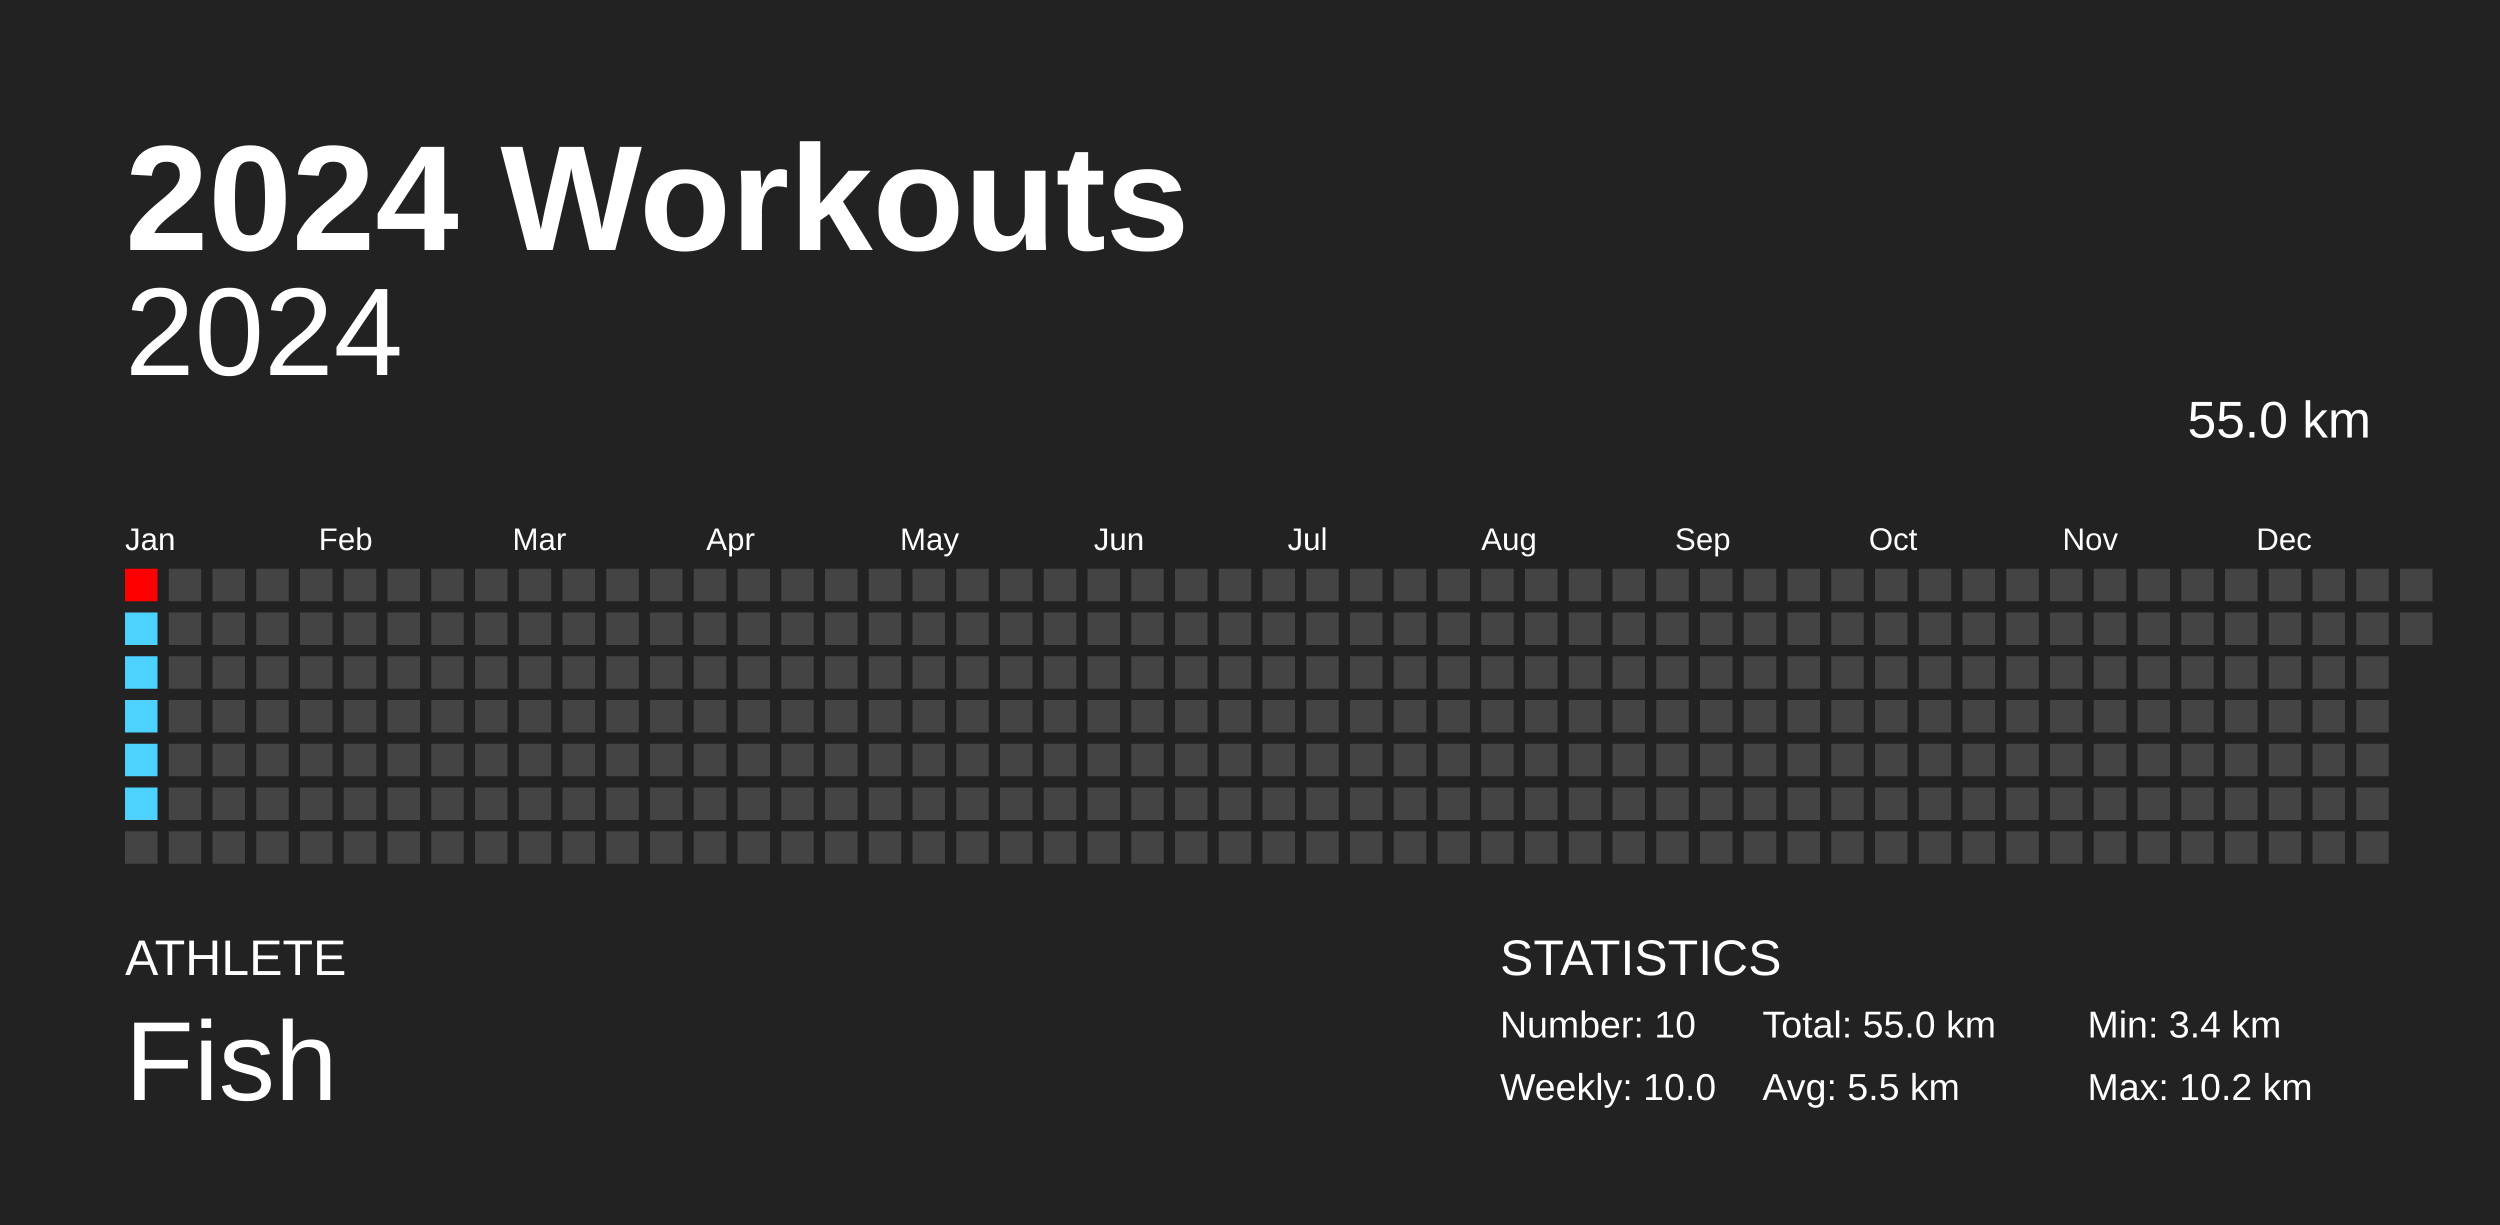
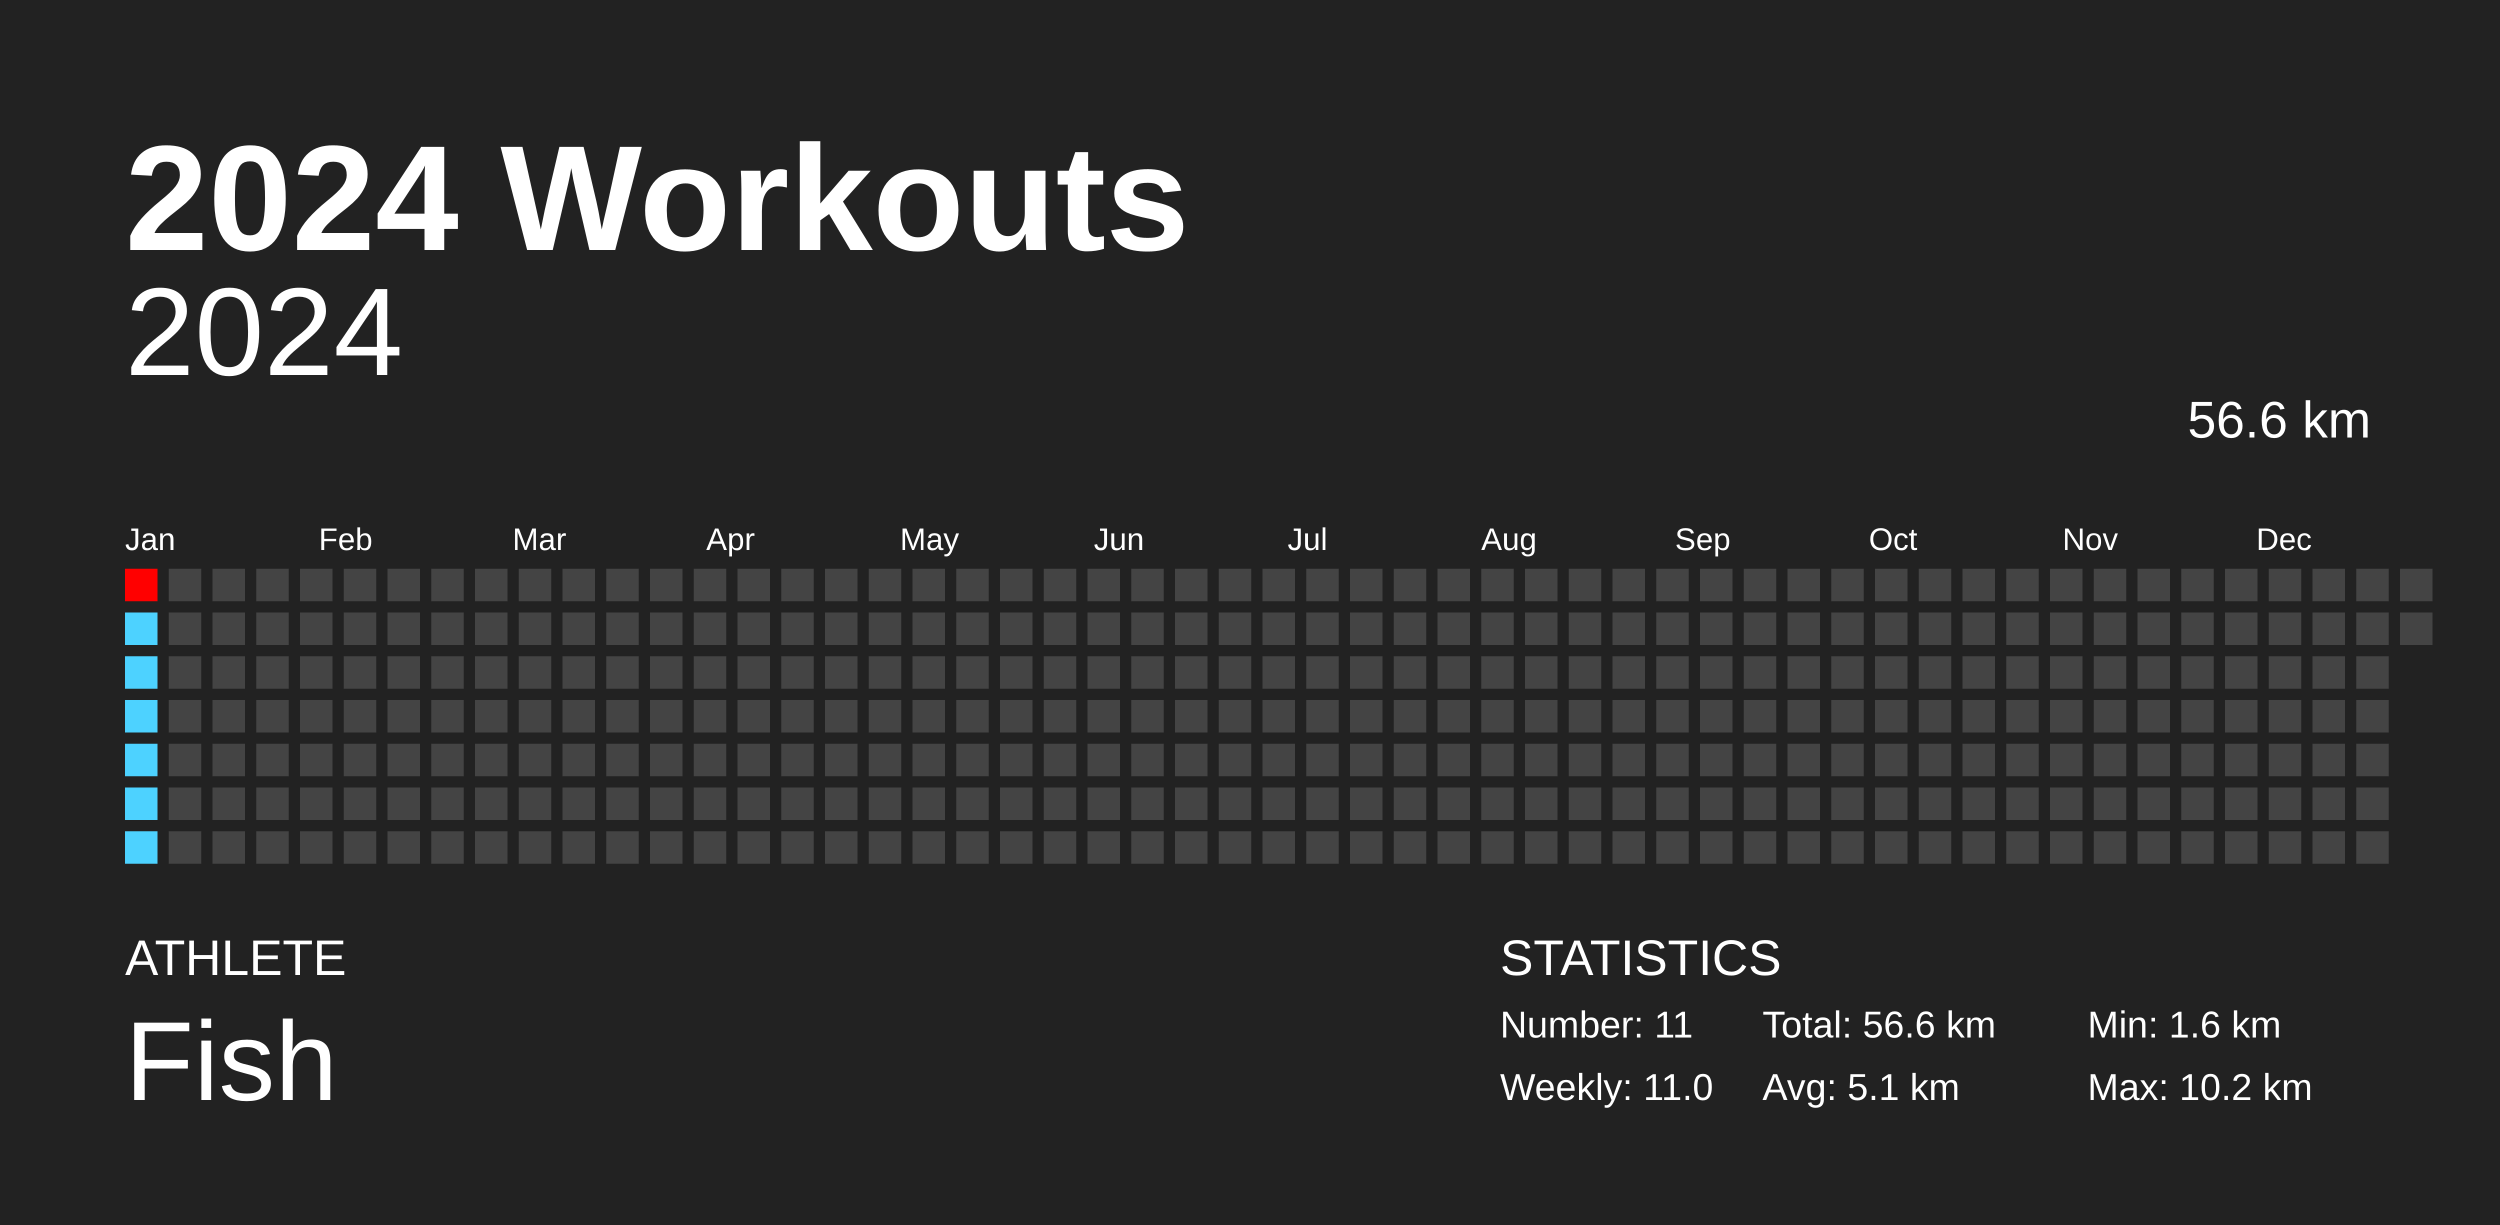
<svg xmlns="http://www.w3.org/2000/svg" baseProfile="full" height="98mm" version="1.1" viewBox="0,0,200,98" width="200mm">
  <defs />
  <rect fill="#222222" height="98" width="200" x="0" y="0" />
  <text fill="#FFFFFF" style="font-size:12px; font-family:Arial; font-weight:bold;" x="10" y="20">2024 Workouts</text>
  <text fill="#FFFFFF" style="font-size:4px; font-family:Arial" x="10" y="78">ATHLETE</text>
  <text fill="#FFFFFF" style="font-size:9px; font-family:Arial" x="10" y="88">Fish</text>
  <text fill="#FFFFFF" style="font-size:4px; font-family:Arial" x="120" y="78">STATISTICS</text>
-   <text fill="#FFFFFF" style="font-size:3px; font-family:Arial" x="120" y="83">Number: 10</text>
-   <text fill="#FFFFFF" style="font-size:3px; font-family:Arial" x="120" y="88">Weekly: 10.0</text>
-   <text fill="#FFFFFF" style="font-size:3px; font-family:Arial" x="141" y="83">Total: 55.0 km</text>
-   <text fill="#FFFFFF" style="font-size:3px; font-family:Arial" x="141" y="88">Avg: 5.5 km</text>
-   <text fill="#FFFFFF" style="font-size:3px; font-family:Arial" x="167" y="83">Min: 3.4 km</text>
+   <text fill="#FFFFFF" style="font-size:3px; font-family:Arial" x="120" y="83">Number: 11</text>
+   <text fill="#FFFFFF" style="font-size:3px; font-family:Arial" x="120" y="88">Weekly: 11.0</text>
+   <text fill="#FFFFFF" style="font-size:3px; font-family:Arial" x="141" y="83">Total: 56.6 km</text>
+   <text fill="#FFFFFF" style="font-size:3px; font-family:Arial" x="141" y="88">Avg: 5.1 km</text>
+   <text fill="#FFFFFF" style="font-size:3px; font-family:Arial" x="167" y="83">Min: 1.6 km</text>
  <text fill="#FFFFFF" style="font-size:3px; font-family:Arial" x="167" y="88">Max: 10.2 km</text>
  <text alignment-baseline="hanging" fill="#FFFFFF" style="font-size:10.0px; font-family:Arial;" x="10" y="30">2024</text>
-   <text alignment-baseline="hanging" fill="#FFFFFF" style="font-size:4.125px; font-family:Arial;" x="175" y="35">55.0 km</text>
+   <text alignment-baseline="hanging" fill="#FFFFFF" style="font-size:4.125px; font-family:Arial;" x="175" y="35">56.6 km</text>
  <text fill="#FFFFFF" style="font-size:2.5px; font-family:Arial" x="10.0" y="44">Jan</text>
  <text fill="#FFFFFF" style="font-size:2.5px; font-family:Arial" x="25.5" y="44">Feb</text>
  <text fill="#FFFFFF" style="font-size:2.5px; font-family:Arial" x="41.0" y="44">Mar</text>
  <text fill="#FFFFFF" style="font-size:2.5px; font-family:Arial" x="56.5" y="44">Apr</text>
  <text fill="#FFFFFF" style="font-size:2.5px; font-family:Arial" x="72.0" y="44">May</text>
  <text fill="#FFFFFF" style="font-size:2.5px; font-family:Arial" x="87.5" y="44">Jun</text>
  <text fill="#FFFFFF" style="font-size:2.5px; font-family:Arial" x="103.0" y="44">Jul</text>
  <text fill="#FFFFFF" style="font-size:2.5px; font-family:Arial" x="118.5" y="44">Aug</text>
  <text fill="#FFFFFF" style="font-size:2.5px; font-family:Arial" x="134.0" y="44">Sep</text>
  <text fill="#FFFFFF" style="font-size:2.5px; font-family:Arial" x="149.5" y="44">Oct</text>
  <text fill="#FFFFFF" style="font-size:2.5px; font-family:Arial" x="165.0" y="44">Nov</text>
  <text fill="#FFFFFF" style="font-size:2.5px; font-family:Arial" x="180.5" y="44">Dec</text>
  <rect fill="red" height="2.6" width="2.6" x="10.0" y="45.5" />
  <rect fill="#4dd2ff" height="2.6" width="2.6" x="10.0" y="49.0" />
  <rect fill="#4dd2ff" height="2.6" width="2.6" x="10.0" y="52.5" />
  <rect fill="#4dd2ff" height="2.6" width="2.6" x="10.0" y="56.0" />
  <rect fill="#4dd2ff" height="2.6" width="2.6" x="10.0" y="59.5" />
  <rect fill="#4dd2ff" height="2.6" width="2.6" x="10.0" y="63.0" />
-   <rect fill="#444444" height="2.6" width="2.6" x="10.0" y="66.5" />
+   <rect fill="#4dd2ff" height="2.6" width="2.6" x="10.0" y="66.5" />
  <rect fill="#444444" height="2.6" width="2.6" x="13.5" y="45.5" />
  <rect fill="#444444" height="2.6" width="2.6" x="13.5" y="49.0" />
  <rect fill="#444444" height="2.6" width="2.6" x="13.5" y="52.5" />
  <rect fill="#444444" height="2.6" width="2.6" x="13.5" y="56.0" />
  <rect fill="#444444" height="2.6" width="2.6" x="13.5" y="59.5" />
  <rect fill="#444444" height="2.6" width="2.6" x="13.5" y="63.0" />
  <rect fill="#444444" height="2.6" width="2.6" x="13.5" y="66.5" />
  <rect fill="#444444" height="2.6" width="2.6" x="17.0" y="45.5" />
  <rect fill="#444444" height="2.6" width="2.6" x="17.0" y="49.0" />
  <rect fill="#444444" height="2.6" width="2.6" x="17.0" y="52.5" />
  <rect fill="#444444" height="2.6" width="2.6" x="17.0" y="56.0" />
  <rect fill="#444444" height="2.6" width="2.6" x="17.0" y="59.5" />
  <rect fill="#444444" height="2.6" width="2.6" x="17.0" y="63.0" />
  <rect fill="#444444" height="2.6" width="2.6" x="17.0" y="66.5" />
  <rect fill="#444444" height="2.6" width="2.6" x="20.5" y="45.5" />
  <rect fill="#444444" height="2.6" width="2.6" x="20.5" y="49.0" />
  <rect fill="#444444" height="2.6" width="2.6" x="20.5" y="52.5" />
  <rect fill="#444444" height="2.6" width="2.6" x="20.5" y="56.0" />
  <rect fill="#444444" height="2.6" width="2.6" x="20.5" y="59.5" />
  <rect fill="#444444" height="2.6" width="2.6" x="20.5" y="63.0" />
  <rect fill="#444444" height="2.6" width="2.6" x="20.5" y="66.5" />
  <rect fill="#444444" height="2.6" width="2.6" x="24.0" y="45.5" />
  <rect fill="#444444" height="2.6" width="2.6" x="24.0" y="49.0" />
  <rect fill="#444444" height="2.6" width="2.6" x="24.0" y="52.5" />
  <rect fill="#444444" height="2.6" width="2.6" x="24.0" y="56.0" />
  <rect fill="#444444" height="2.6" width="2.6" x="24.0" y="59.5" />
  <rect fill="#444444" height="2.6" width="2.6" x="24.0" y="63.0" />
  <rect fill="#444444" height="2.6" width="2.6" x="24.0" y="66.5" />
  <rect fill="#444444" height="2.6" width="2.6" x="27.5" y="45.5" />
  <rect fill="#444444" height="2.6" width="2.6" x="27.5" y="49.0" />
  <rect fill="#444444" height="2.6" width="2.6" x="27.5" y="52.5" />
  <rect fill="#444444" height="2.6" width="2.6" x="27.5" y="56.0" />
  <rect fill="#444444" height="2.6" width="2.6" x="27.5" y="59.5" />
  <rect fill="#444444" height="2.6" width="2.6" x="27.5" y="63.0" />
  <rect fill="#444444" height="2.6" width="2.6" x="27.5" y="66.5" />
  <rect fill="#444444" height="2.6" width="2.6" x="31.0" y="45.5" />
  <rect fill="#444444" height="2.6" width="2.6" x="31.0" y="49.0" />
  <rect fill="#444444" height="2.6" width="2.6" x="31.0" y="52.5" />
  <rect fill="#444444" height="2.6" width="2.6" x="31.0" y="56.0" />
  <rect fill="#444444" height="2.6" width="2.6" x="31.0" y="59.5" />
  <rect fill="#444444" height="2.6" width="2.6" x="31.0" y="63.0" />
  <rect fill="#444444" height="2.6" width="2.6" x="31.0" y="66.5" />
  <rect fill="#444444" height="2.6" width="2.6" x="34.5" y="45.5" />
  <rect fill="#444444" height="2.6" width="2.6" x="34.5" y="49.0" />
  <rect fill="#444444" height="2.6" width="2.6" x="34.5" y="52.5" />
  <rect fill="#444444" height="2.6" width="2.6" x="34.5" y="56.0" />
  <rect fill="#444444" height="2.6" width="2.6" x="34.5" y="59.5" />
  <rect fill="#444444" height="2.6" width="2.6" x="34.5" y="63.0" />
  <rect fill="#444444" height="2.6" width="2.6" x="34.5" y="66.5" />
  <rect fill="#444444" height="2.6" width="2.6" x="38.0" y="45.5" />
  <rect fill="#444444" height="2.6" width="2.6" x="38.0" y="49.0" />
  <rect fill="#444444" height="2.6" width="2.6" x="38.0" y="52.5" />
  <rect fill="#444444" height="2.6" width="2.6" x="38.0" y="56.0" />
  <rect fill="#444444" height="2.6" width="2.6" x="38.0" y="59.5" />
  <rect fill="#444444" height="2.6" width="2.6" x="38.0" y="63.0" />
  <rect fill="#444444" height="2.6" width="2.6" x="38.0" y="66.5" />
  <rect fill="#444444" height="2.6" width="2.6" x="41.5" y="45.5" />
  <rect fill="#444444" height="2.6" width="2.6" x="41.5" y="49.0" />
  <rect fill="#444444" height="2.6" width="2.6" x="41.5" y="52.5" />
  <rect fill="#444444" height="2.6" width="2.6" x="41.5" y="56.0" />
  <rect fill="#444444" height="2.6" width="2.6" x="41.5" y="59.5" />
  <rect fill="#444444" height="2.6" width="2.6" x="41.5" y="63.0" />
  <rect fill="#444444" height="2.6" width="2.6" x="41.5" y="66.5" />
  <rect fill="#444444" height="2.6" width="2.6" x="45.0" y="45.5" />
  <rect fill="#444444" height="2.6" width="2.6" x="45.0" y="49.0" />
  <rect fill="#444444" height="2.6" width="2.6" x="45.0" y="52.5" />
  <rect fill="#444444" height="2.6" width="2.6" x="45.0" y="56.0" />
  <rect fill="#444444" height="2.6" width="2.6" x="45.0" y="59.5" />
  <rect fill="#444444" height="2.6" width="2.6" x="45.0" y="63.0" />
  <rect fill="#444444" height="2.6" width="2.6" x="45.0" y="66.5" />
  <rect fill="#444444" height="2.6" width="2.6" x="48.5" y="45.5" />
  <rect fill="#444444" height="2.6" width="2.6" x="48.5" y="49.0" />
  <rect fill="#444444" height="2.6" width="2.6" x="48.5" y="52.5" />
  <rect fill="#444444" height="2.6" width="2.6" x="48.5" y="56.0" />
  <rect fill="#444444" height="2.6" width="2.6" x="48.5" y="59.5" />
  <rect fill="#444444" height="2.6" width="2.6" x="48.5" y="63.0" />
  <rect fill="#444444" height="2.6" width="2.6" x="48.5" y="66.5" />
  <rect fill="#444444" height="2.6" width="2.6" x="52.0" y="45.5" />
  <rect fill="#444444" height="2.6" width="2.6" x="52.0" y="49.0" />
  <rect fill="#444444" height="2.6" width="2.6" x="52.0" y="52.5" />
  <rect fill="#444444" height="2.6" width="2.6" x="52.0" y="56.0" />
  <rect fill="#444444" height="2.6" width="2.6" x="52.0" y="59.5" />
  <rect fill="#444444" height="2.6" width="2.6" x="52.0" y="63.0" />
  <rect fill="#444444" height="2.6" width="2.6" x="52.0" y="66.5" />
  <rect fill="#444444" height="2.6" width="2.6" x="55.5" y="45.5" />
  <rect fill="#444444" height="2.6" width="2.6" x="55.5" y="49.0" />
  <rect fill="#444444" height="2.6" width="2.6" x="55.5" y="52.5" />
  <rect fill="#444444" height="2.6" width="2.6" x="55.5" y="56.0" />
  <rect fill="#444444" height="2.6" width="2.6" x="55.5" y="59.5" />
  <rect fill="#444444" height="2.6" width="2.6" x="55.5" y="63.0" />
  <rect fill="#444444" height="2.6" width="2.6" x="55.5" y="66.5" />
  <rect fill="#444444" height="2.6" width="2.6" x="59.0" y="45.5" />
  <rect fill="#444444" height="2.6" width="2.6" x="59.0" y="49.0" />
  <rect fill="#444444" height="2.6" width="2.6" x="59.0" y="52.5" />
  <rect fill="#444444" height="2.6" width="2.6" x="59.0" y="56.0" />
  <rect fill="#444444" height="2.6" width="2.6" x="59.0" y="59.5" />
  <rect fill="#444444" height="2.6" width="2.6" x="59.0" y="63.0" />
  <rect fill="#444444" height="2.6" width="2.6" x="59.0" y="66.5" />
  <rect fill="#444444" height="2.6" width="2.6" x="62.5" y="45.5" />
  <rect fill="#444444" height="2.6" width="2.6" x="62.5" y="49.0" />
  <rect fill="#444444" height="2.6" width="2.6" x="62.5" y="52.5" />
  <rect fill="#444444" height="2.6" width="2.6" x="62.5" y="56.0" />
  <rect fill="#444444" height="2.6" width="2.6" x="62.5" y="59.5" />
  <rect fill="#444444" height="2.6" width="2.6" x="62.5" y="63.0" />
  <rect fill="#444444" height="2.6" width="2.6" x="62.5" y="66.5" />
  <rect fill="#444444" height="2.6" width="2.6" x="66.0" y="45.5" />
  <rect fill="#444444" height="2.6" width="2.6" x="66.0" y="49.0" />
  <rect fill="#444444" height="2.6" width="2.6" x="66.0" y="52.5" />
  <rect fill="#444444" height="2.6" width="2.6" x="66.0" y="56.0" />
  <rect fill="#444444" height="2.6" width="2.6" x="66.0" y="59.5" />
  <rect fill="#444444" height="2.6" width="2.6" x="66.0" y="63.0" />
  <rect fill="#444444" height="2.6" width="2.6" x="66.0" y="66.5" />
  <rect fill="#444444" height="2.6" width="2.6" x="69.5" y="45.5" />
  <rect fill="#444444" height="2.6" width="2.6" x="69.5" y="49.0" />
  <rect fill="#444444" height="2.6" width="2.6" x="69.5" y="52.5" />
  <rect fill="#444444" height="2.6" width="2.6" x="69.5" y="56.0" />
  <rect fill="#444444" height="2.6" width="2.6" x="69.5" y="59.5" />
  <rect fill="#444444" height="2.6" width="2.6" x="69.5" y="63.0" />
  <rect fill="#444444" height="2.6" width="2.6" x="69.5" y="66.5" />
  <rect fill="#444444" height="2.6" width="2.6" x="73.0" y="45.5" />
  <rect fill="#444444" height="2.6" width="2.6" x="73.0" y="49.0" />
  <rect fill="#444444" height="2.6" width="2.6" x="73.0" y="52.5" />
  <rect fill="#444444" height="2.6" width="2.6" x="73.0" y="56.0" />
  <rect fill="#444444" height="2.6" width="2.6" x="73.0" y="59.5" />
  <rect fill="#444444" height="2.6" width="2.6" x="73.0" y="63.0" />
  <rect fill="#444444" height="2.6" width="2.6" x="73.0" y="66.5" />
  <rect fill="#444444" height="2.6" width="2.6" x="76.5" y="45.5" />
  <rect fill="#444444" height="2.6" width="2.6" x="76.5" y="49.0" />
  <rect fill="#444444" height="2.6" width="2.6" x="76.5" y="52.5" />
  <rect fill="#444444" height="2.6" width="2.6" x="76.5" y="56.0" />
  <rect fill="#444444" height="2.6" width="2.6" x="76.5" y="59.5" />
  <rect fill="#444444" height="2.6" width="2.6" x="76.5" y="63.0" />
  <rect fill="#444444" height="2.6" width="2.6" x="76.5" y="66.5" />
  <rect fill="#444444" height="2.6" width="2.6" x="80.0" y="45.5" />
  <rect fill="#444444" height="2.6" width="2.6" x="80.0" y="49.0" />
  <rect fill="#444444" height="2.6" width="2.6" x="80.0" y="52.5" />
  <rect fill="#444444" height="2.6" width="2.6" x="80.0" y="56.0" />
  <rect fill="#444444" height="2.6" width="2.6" x="80.0" y="59.5" />
  <rect fill="#444444" height="2.6" width="2.6" x="80.0" y="63.0" />
  <rect fill="#444444" height="2.6" width="2.6" x="80.0" y="66.5" />
  <rect fill="#444444" height="2.6" width="2.6" x="83.5" y="45.5" />
  <rect fill="#444444" height="2.6" width="2.6" x="83.5" y="49.0" />
  <rect fill="#444444" height="2.6" width="2.6" x="83.5" y="52.5" />
  <rect fill="#444444" height="2.6" width="2.6" x="83.5" y="56.0" />
  <rect fill="#444444" height="2.6" width="2.6" x="83.5" y="59.5" />
  <rect fill="#444444" height="2.6" width="2.6" x="83.5" y="63.0" />
  <rect fill="#444444" height="2.6" width="2.6" x="83.5" y="66.5" />
  <rect fill="#444444" height="2.6" width="2.6" x="87.0" y="45.5" />
  <rect fill="#444444" height="2.6" width="2.6" x="87.0" y="49.0" />
  <rect fill="#444444" height="2.6" width="2.6" x="87.0" y="52.5" />
  <rect fill="#444444" height="2.6" width="2.6" x="87.0" y="56.0" />
  <rect fill="#444444" height="2.6" width="2.6" x="87.0" y="59.5" />
  <rect fill="#444444" height="2.6" width="2.6" x="87.0" y="63.0" />
  <rect fill="#444444" height="2.6" width="2.6" x="87.0" y="66.5" />
  <rect fill="#444444" height="2.6" width="2.6" x="90.5" y="45.5" />
  <rect fill="#444444" height="2.6" width="2.6" x="90.5" y="49.0" />
  <rect fill="#444444" height="2.6" width="2.6" x="90.5" y="52.5" />
  <rect fill="#444444" height="2.6" width="2.6" x="90.5" y="56.0" />
  <rect fill="#444444" height="2.6" width="2.6" x="90.5" y="59.5" />
  <rect fill="#444444" height="2.6" width="2.6" x="90.5" y="63.0" />
  <rect fill="#444444" height="2.6" width="2.6" x="90.5" y="66.5" />
  <rect fill="#444444" height="2.6" width="2.6" x="94.0" y="45.5" />
  <rect fill="#444444" height="2.6" width="2.6" x="94.0" y="49.0" />
  <rect fill="#444444" height="2.6" width="2.6" x="94.0" y="52.5" />
  <rect fill="#444444" height="2.6" width="2.6" x="94.0" y="56.0" />
  <rect fill="#444444" height="2.6" width="2.6" x="94.0" y="59.5" />
  <rect fill="#444444" height="2.6" width="2.6" x="94.0" y="63.0" />
  <rect fill="#444444" height="2.6" width="2.6" x="94.0" y="66.5" />
  <rect fill="#444444" height="2.6" width="2.6" x="97.5" y="45.5" />
  <rect fill="#444444" height="2.6" width="2.6" x="97.5" y="49.0" />
  <rect fill="#444444" height="2.6" width="2.6" x="97.5" y="52.5" />
  <rect fill="#444444" height="2.6" width="2.6" x="97.5" y="56.0" />
  <rect fill="#444444" height="2.6" width="2.6" x="97.5" y="59.5" />
  <rect fill="#444444" height="2.6" width="2.6" x="97.5" y="63.0" />
  <rect fill="#444444" height="2.6" width="2.6" x="97.5" y="66.5" />
  <rect fill="#444444" height="2.6" width="2.6" x="101.0" y="45.5" />
  <rect fill="#444444" height="2.6" width="2.6" x="101.0" y="49.0" />
  <rect fill="#444444" height="2.6" width="2.6" x="101.0" y="52.5" />
  <rect fill="#444444" height="2.6" width="2.6" x="101.0" y="56.0" />
  <rect fill="#444444" height="2.6" width="2.6" x="101.0" y="59.5" />
  <rect fill="#444444" height="2.6" width="2.6" x="101.0" y="63.0" />
  <rect fill="#444444" height="2.6" width="2.6" x="101.0" y="66.5" />
  <rect fill="#444444" height="2.6" width="2.6" x="104.5" y="45.5" />
  <rect fill="#444444" height="2.6" width="2.6" x="104.5" y="49.0" />
  <rect fill="#444444" height="2.6" width="2.6" x="104.5" y="52.5" />
  <rect fill="#444444" height="2.6" width="2.6" x="104.5" y="56.0" />
  <rect fill="#444444" height="2.6" width="2.6" x="104.5" y="59.5" />
  <rect fill="#444444" height="2.6" width="2.6" x="104.5" y="63.0" />
  <rect fill="#444444" height="2.6" width="2.6" x="104.5" y="66.5" />
  <rect fill="#444444" height="2.6" width="2.6" x="108.0" y="45.5" />
  <rect fill="#444444" height="2.6" width="2.6" x="108.0" y="49.0" />
  <rect fill="#444444" height="2.6" width="2.6" x="108.0" y="52.5" />
  <rect fill="#444444" height="2.6" width="2.6" x="108.0" y="56.0" />
  <rect fill="#444444" height="2.6" width="2.6" x="108.0" y="59.5" />
  <rect fill="#444444" height="2.6" width="2.6" x="108.0" y="63.0" />
  <rect fill="#444444" height="2.6" width="2.6" x="108.0" y="66.5" />
  <rect fill="#444444" height="2.6" width="2.6" x="111.5" y="45.5" />
  <rect fill="#444444" height="2.6" width="2.6" x="111.5" y="49.0" />
  <rect fill="#444444" height="2.6" width="2.6" x="111.5" y="52.5" />
  <rect fill="#444444" height="2.6" width="2.6" x="111.5" y="56.0" />
  <rect fill="#444444" height="2.6" width="2.6" x="111.5" y="59.5" />
  <rect fill="#444444" height="2.6" width="2.6" x="111.5" y="63.0" />
  <rect fill="#444444" height="2.6" width="2.6" x="111.5" y="66.5" />
  <rect fill="#444444" height="2.6" width="2.6" x="115.0" y="45.5" />
  <rect fill="#444444" height="2.6" width="2.6" x="115.0" y="49.0" />
  <rect fill="#444444" height="2.6" width="2.6" x="115.0" y="52.5" />
  <rect fill="#444444" height="2.6" width="2.6" x="115.0" y="56.0" />
  <rect fill="#444444" height="2.6" width="2.6" x="115.0" y="59.5" />
  <rect fill="#444444" height="2.6" width="2.6" x="115.0" y="63.0" />
  <rect fill="#444444" height="2.6" width="2.6" x="115.0" y="66.5" />
  <rect fill="#444444" height="2.6" width="2.6" x="118.5" y="45.5" />
  <rect fill="#444444" height="2.6" width="2.6" x="118.5" y="49.0" />
  <rect fill="#444444" height="2.6" width="2.6" x="118.5" y="52.5" />
  <rect fill="#444444" height="2.6" width="2.6" x="118.5" y="56.0" />
  <rect fill="#444444" height="2.6" width="2.6" x="118.5" y="59.5" />
  <rect fill="#444444" height="2.6" width="2.6" x="118.5" y="63.0" />
  <rect fill="#444444" height="2.6" width="2.6" x="118.5" y="66.5" />
  <rect fill="#444444" height="2.6" width="2.6" x="122.0" y="45.5" />
  <rect fill="#444444" height="2.6" width="2.6" x="122.0" y="49.0" />
  <rect fill="#444444" height="2.6" width="2.6" x="122.0" y="52.5" />
  <rect fill="#444444" height="2.6" width="2.6" x="122.0" y="56.0" />
  <rect fill="#444444" height="2.6" width="2.6" x="122.0" y="59.5" />
  <rect fill="#444444" height="2.6" width="2.6" x="122.0" y="63.0" />
  <rect fill="#444444" height="2.6" width="2.6" x="122.0" y="66.5" />
  <rect fill="#444444" height="2.6" width="2.6" x="125.5" y="45.5" />
  <rect fill="#444444" height="2.6" width="2.6" x="125.5" y="49.0" />
  <rect fill="#444444" height="2.6" width="2.6" x="125.5" y="52.5" />
  <rect fill="#444444" height="2.6" width="2.6" x="125.5" y="56.0" />
  <rect fill="#444444" height="2.6" width="2.6" x="125.5" y="59.5" />
  <rect fill="#444444" height="2.6" width="2.6" x="125.5" y="63.0" />
  <rect fill="#444444" height="2.6" width="2.6" x="125.5" y="66.5" />
  <rect fill="#444444" height="2.6" width="2.6" x="129.0" y="45.5" />
  <rect fill="#444444" height="2.6" width="2.6" x="129.0" y="49.0" />
  <rect fill="#444444" height="2.6" width="2.6" x="129.0" y="52.5" />
  <rect fill="#444444" height="2.6" width="2.6" x="129.0" y="56.0" />
  <rect fill="#444444" height="2.6" width="2.6" x="129.0" y="59.5" />
  <rect fill="#444444" height="2.6" width="2.6" x="129.0" y="63.0" />
  <rect fill="#444444" height="2.6" width="2.6" x="129.0" y="66.5" />
  <rect fill="#444444" height="2.6" width="2.6" x="132.5" y="45.5" />
  <rect fill="#444444" height="2.6" width="2.6" x="132.5" y="49.0" />
  <rect fill="#444444" height="2.6" width="2.6" x="132.5" y="52.5" />
  <rect fill="#444444" height="2.6" width="2.6" x="132.5" y="56.0" />
  <rect fill="#444444" height="2.6" width="2.6" x="132.5" y="59.5" />
  <rect fill="#444444" height="2.6" width="2.6" x="132.5" y="63.0" />
  <rect fill="#444444" height="2.6" width="2.6" x="132.5" y="66.5" />
  <rect fill="#444444" height="2.6" width="2.6" x="136.0" y="45.5" />
  <rect fill="#444444" height="2.6" width="2.6" x="136.0" y="49.0" />
  <rect fill="#444444" height="2.6" width="2.6" x="136.0" y="52.5" />
  <rect fill="#444444" height="2.6" width="2.6" x="136.0" y="56.0" />
  <rect fill="#444444" height="2.6" width="2.6" x="136.0" y="59.5" />
  <rect fill="#444444" height="2.6" width="2.6" x="136.0" y="63.0" />
  <rect fill="#444444" height="2.6" width="2.6" x="136.0" y="66.5" />
  <rect fill="#444444" height="2.6" width="2.6" x="139.5" y="45.5" />
  <rect fill="#444444" height="2.6" width="2.6" x="139.5" y="49.0" />
  <rect fill="#444444" height="2.6" width="2.6" x="139.5" y="52.5" />
  <rect fill="#444444" height="2.6" width="2.6" x="139.5" y="56.0" />
  <rect fill="#444444" height="2.6" width="2.6" x="139.5" y="59.5" />
  <rect fill="#444444" height="2.6" width="2.6" x="139.5" y="63.0" />
  <rect fill="#444444" height="2.6" width="2.6" x="139.5" y="66.5" />
  <rect fill="#444444" height="2.6" width="2.6" x="143.0" y="45.5" />
  <rect fill="#444444" height="2.6" width="2.6" x="143.0" y="49.0" />
  <rect fill="#444444" height="2.6" width="2.6" x="143.0" y="52.5" />
  <rect fill="#444444" height="2.6" width="2.6" x="143.0" y="56.0" />
  <rect fill="#444444" height="2.6" width="2.6" x="143.0" y="59.5" />
  <rect fill="#444444" height="2.6" width="2.6" x="143.0" y="63.0" />
  <rect fill="#444444" height="2.6" width="2.6" x="143.0" y="66.5" />
  <rect fill="#444444" height="2.6" width="2.6" x="146.5" y="45.5" />
  <rect fill="#444444" height="2.6" width="2.6" x="146.5" y="49.0" />
  <rect fill="#444444" height="2.6" width="2.6" x="146.5" y="52.5" />
  <rect fill="#444444" height="2.6" width="2.6" x="146.5" y="56.0" />
  <rect fill="#444444" height="2.6" width="2.6" x="146.5" y="59.5" />
  <rect fill="#444444" height="2.6" width="2.6" x="146.5" y="63.0" />
  <rect fill="#444444" height="2.6" width="2.6" x="146.5" y="66.5" />
  <rect fill="#444444" height="2.6" width="2.6" x="150.0" y="45.5" />
  <rect fill="#444444" height="2.6" width="2.6" x="150.0" y="49.0" />
  <rect fill="#444444" height="2.6" width="2.6" x="150.0" y="52.5" />
  <rect fill="#444444" height="2.6" width="2.6" x="150.0" y="56.0" />
  <rect fill="#444444" height="2.6" width="2.6" x="150.0" y="59.5" />
  <rect fill="#444444" height="2.6" width="2.6" x="150.0" y="63.0" />
  <rect fill="#444444" height="2.6" width="2.6" x="150.0" y="66.5" />
  <rect fill="#444444" height="2.6" width="2.6" x="153.5" y="45.5" />
  <rect fill="#444444" height="2.6" width="2.6" x="153.5" y="49.0" />
  <rect fill="#444444" height="2.6" width="2.6" x="153.5" y="52.5" />
  <rect fill="#444444" height="2.6" width="2.6" x="153.5" y="56.0" />
  <rect fill="#444444" height="2.6" width="2.6" x="153.5" y="59.5" />
  <rect fill="#444444" height="2.6" width="2.6" x="153.5" y="63.0" />
  <rect fill="#444444" height="2.6" width="2.6" x="153.5" y="66.5" />
  <rect fill="#444444" height="2.6" width="2.6" x="157.0" y="45.5" />
  <rect fill="#444444" height="2.6" width="2.6" x="157.0" y="49.0" />
  <rect fill="#444444" height="2.6" width="2.6" x="157.0" y="52.5" />
  <rect fill="#444444" height="2.6" width="2.6" x="157.0" y="56.0" />
  <rect fill="#444444" height="2.6" width="2.6" x="157.0" y="59.5" />
  <rect fill="#444444" height="2.6" width="2.6" x="157.0" y="63.0" />
  <rect fill="#444444" height="2.6" width="2.6" x="157.0" y="66.5" />
  <rect fill="#444444" height="2.6" width="2.6" x="160.5" y="45.5" />
  <rect fill="#444444" height="2.6" width="2.6" x="160.5" y="49.0" />
  <rect fill="#444444" height="2.6" width="2.6" x="160.5" y="52.5" />
  <rect fill="#444444" height="2.6" width="2.6" x="160.5" y="56.0" />
  <rect fill="#444444" height="2.6" width="2.6" x="160.5" y="59.5" />
  <rect fill="#444444" height="2.6" width="2.6" x="160.5" y="63.0" />
  <rect fill="#444444" height="2.6" width="2.6" x="160.5" y="66.5" />
  <rect fill="#444444" height="2.6" width="2.6" x="164.0" y="45.5" />
  <rect fill="#444444" height="2.6" width="2.6" x="164.0" y="49.0" />
  <rect fill="#444444" height="2.6" width="2.6" x="164.0" y="52.5" />
  <rect fill="#444444" height="2.6" width="2.6" x="164.0" y="56.0" />
  <rect fill="#444444" height="2.6" width="2.6" x="164.0" y="59.5" />
  <rect fill="#444444" height="2.6" width="2.6" x="164.0" y="63.0" />
  <rect fill="#444444" height="2.6" width="2.6" x="164.0" y="66.5" />
  <rect fill="#444444" height="2.6" width="2.6" x="167.5" y="45.5" />
  <rect fill="#444444" height="2.6" width="2.6" x="167.5" y="49.0" />
  <rect fill="#444444" height="2.6" width="2.6" x="167.5" y="52.5" />
  <rect fill="#444444" height="2.6" width="2.6" x="167.5" y="56.0" />
  <rect fill="#444444" height="2.6" width="2.6" x="167.5" y="59.5" />
  <rect fill="#444444" height="2.6" width="2.6" x="167.5" y="63.0" />
  <rect fill="#444444" height="2.6" width="2.6" x="167.5" y="66.5" />
  <rect fill="#444444" height="2.6" width="2.6" x="171.0" y="45.5" />
  <rect fill="#444444" height="2.6" width="2.6" x="171.0" y="49.0" />
  <rect fill="#444444" height="2.6" width="2.6" x="171.0" y="52.5" />
  <rect fill="#444444" height="2.6" width="2.6" x="171.0" y="56.0" />
  <rect fill="#444444" height="2.6" width="2.6" x="171.0" y="59.5" />
  <rect fill="#444444" height="2.6" width="2.6" x="171.0" y="63.0" />
  <rect fill="#444444" height="2.6" width="2.6" x="171.0" y="66.5" />
  <rect fill="#444444" height="2.6" width="2.6" x="174.5" y="45.5" />
  <rect fill="#444444" height="2.6" width="2.6" x="174.5" y="49.0" />
  <rect fill="#444444" height="2.6" width="2.6" x="174.5" y="52.5" />
  <rect fill="#444444" height="2.6" width="2.6" x="174.5" y="56.0" />
  <rect fill="#444444" height="2.6" width="2.6" x="174.5" y="59.5" />
  <rect fill="#444444" height="2.6" width="2.6" x="174.5" y="63.0" />
  <rect fill="#444444" height="2.6" width="2.6" x="174.5" y="66.5" />
  <rect fill="#444444" height="2.6" width="2.6" x="178.0" y="45.5" />
  <rect fill="#444444" height="2.6" width="2.6" x="178.0" y="49.0" />
  <rect fill="#444444" height="2.6" width="2.6" x="178.0" y="52.5" />
  <rect fill="#444444" height="2.6" width="2.6" x="178.0" y="56.0" />
  <rect fill="#444444" height="2.6" width="2.6" x="178.0" y="59.5" />
  <rect fill="#444444" height="2.6" width="2.6" x="178.0" y="63.0" />
  <rect fill="#444444" height="2.6" width="2.6" x="178.0" y="66.5" />
  <rect fill="#444444" height="2.6" width="2.6" x="181.5" y="45.5" />
  <rect fill="#444444" height="2.6" width="2.6" x="181.5" y="49.0" />
  <rect fill="#444444" height="2.6" width="2.6" x="181.5" y="52.5" />
  <rect fill="#444444" height="2.6" width="2.6" x="181.5" y="56.0" />
  <rect fill="#444444" height="2.6" width="2.6" x="181.5" y="59.5" />
  <rect fill="#444444" height="2.6" width="2.6" x="181.5" y="63.0" />
  <rect fill="#444444" height="2.6" width="2.6" x="181.5" y="66.5" />
  <rect fill="#444444" height="2.6" width="2.6" x="185.0" y="45.5" />
  <rect fill="#444444" height="2.6" width="2.6" x="185.0" y="49.0" />
  <rect fill="#444444" height="2.6" width="2.6" x="185.0" y="52.5" />
  <rect fill="#444444" height="2.6" width="2.6" x="185.0" y="56.0" />
  <rect fill="#444444" height="2.6" width="2.6" x="185.0" y="59.5" />
  <rect fill="#444444" height="2.6" width="2.6" x="185.0" y="63.0" />
  <rect fill="#444444" height="2.6" width="2.6" x="185.0" y="66.5" />
  <rect fill="#444444" height="2.6" width="2.6" x="188.5" y="45.5" />
  <rect fill="#444444" height="2.6" width="2.6" x="188.5" y="49.0" />
  <rect fill="#444444" height="2.6" width="2.6" x="188.5" y="52.5" />
  <rect fill="#444444" height="2.6" width="2.6" x="188.5" y="56.0" />
  <rect fill="#444444" height="2.6" width="2.6" x="188.5" y="59.5" />
  <rect fill="#444444" height="2.6" width="2.6" x="188.5" y="63.0" />
  <rect fill="#444444" height="2.6" width="2.6" x="188.5" y="66.5" />
  <rect fill="#444444" height="2.6" width="2.6" x="192.0" y="45.5" />
  <rect fill="#444444" height="2.6" width="2.6" x="192.0" y="49.0" />
</svg>
